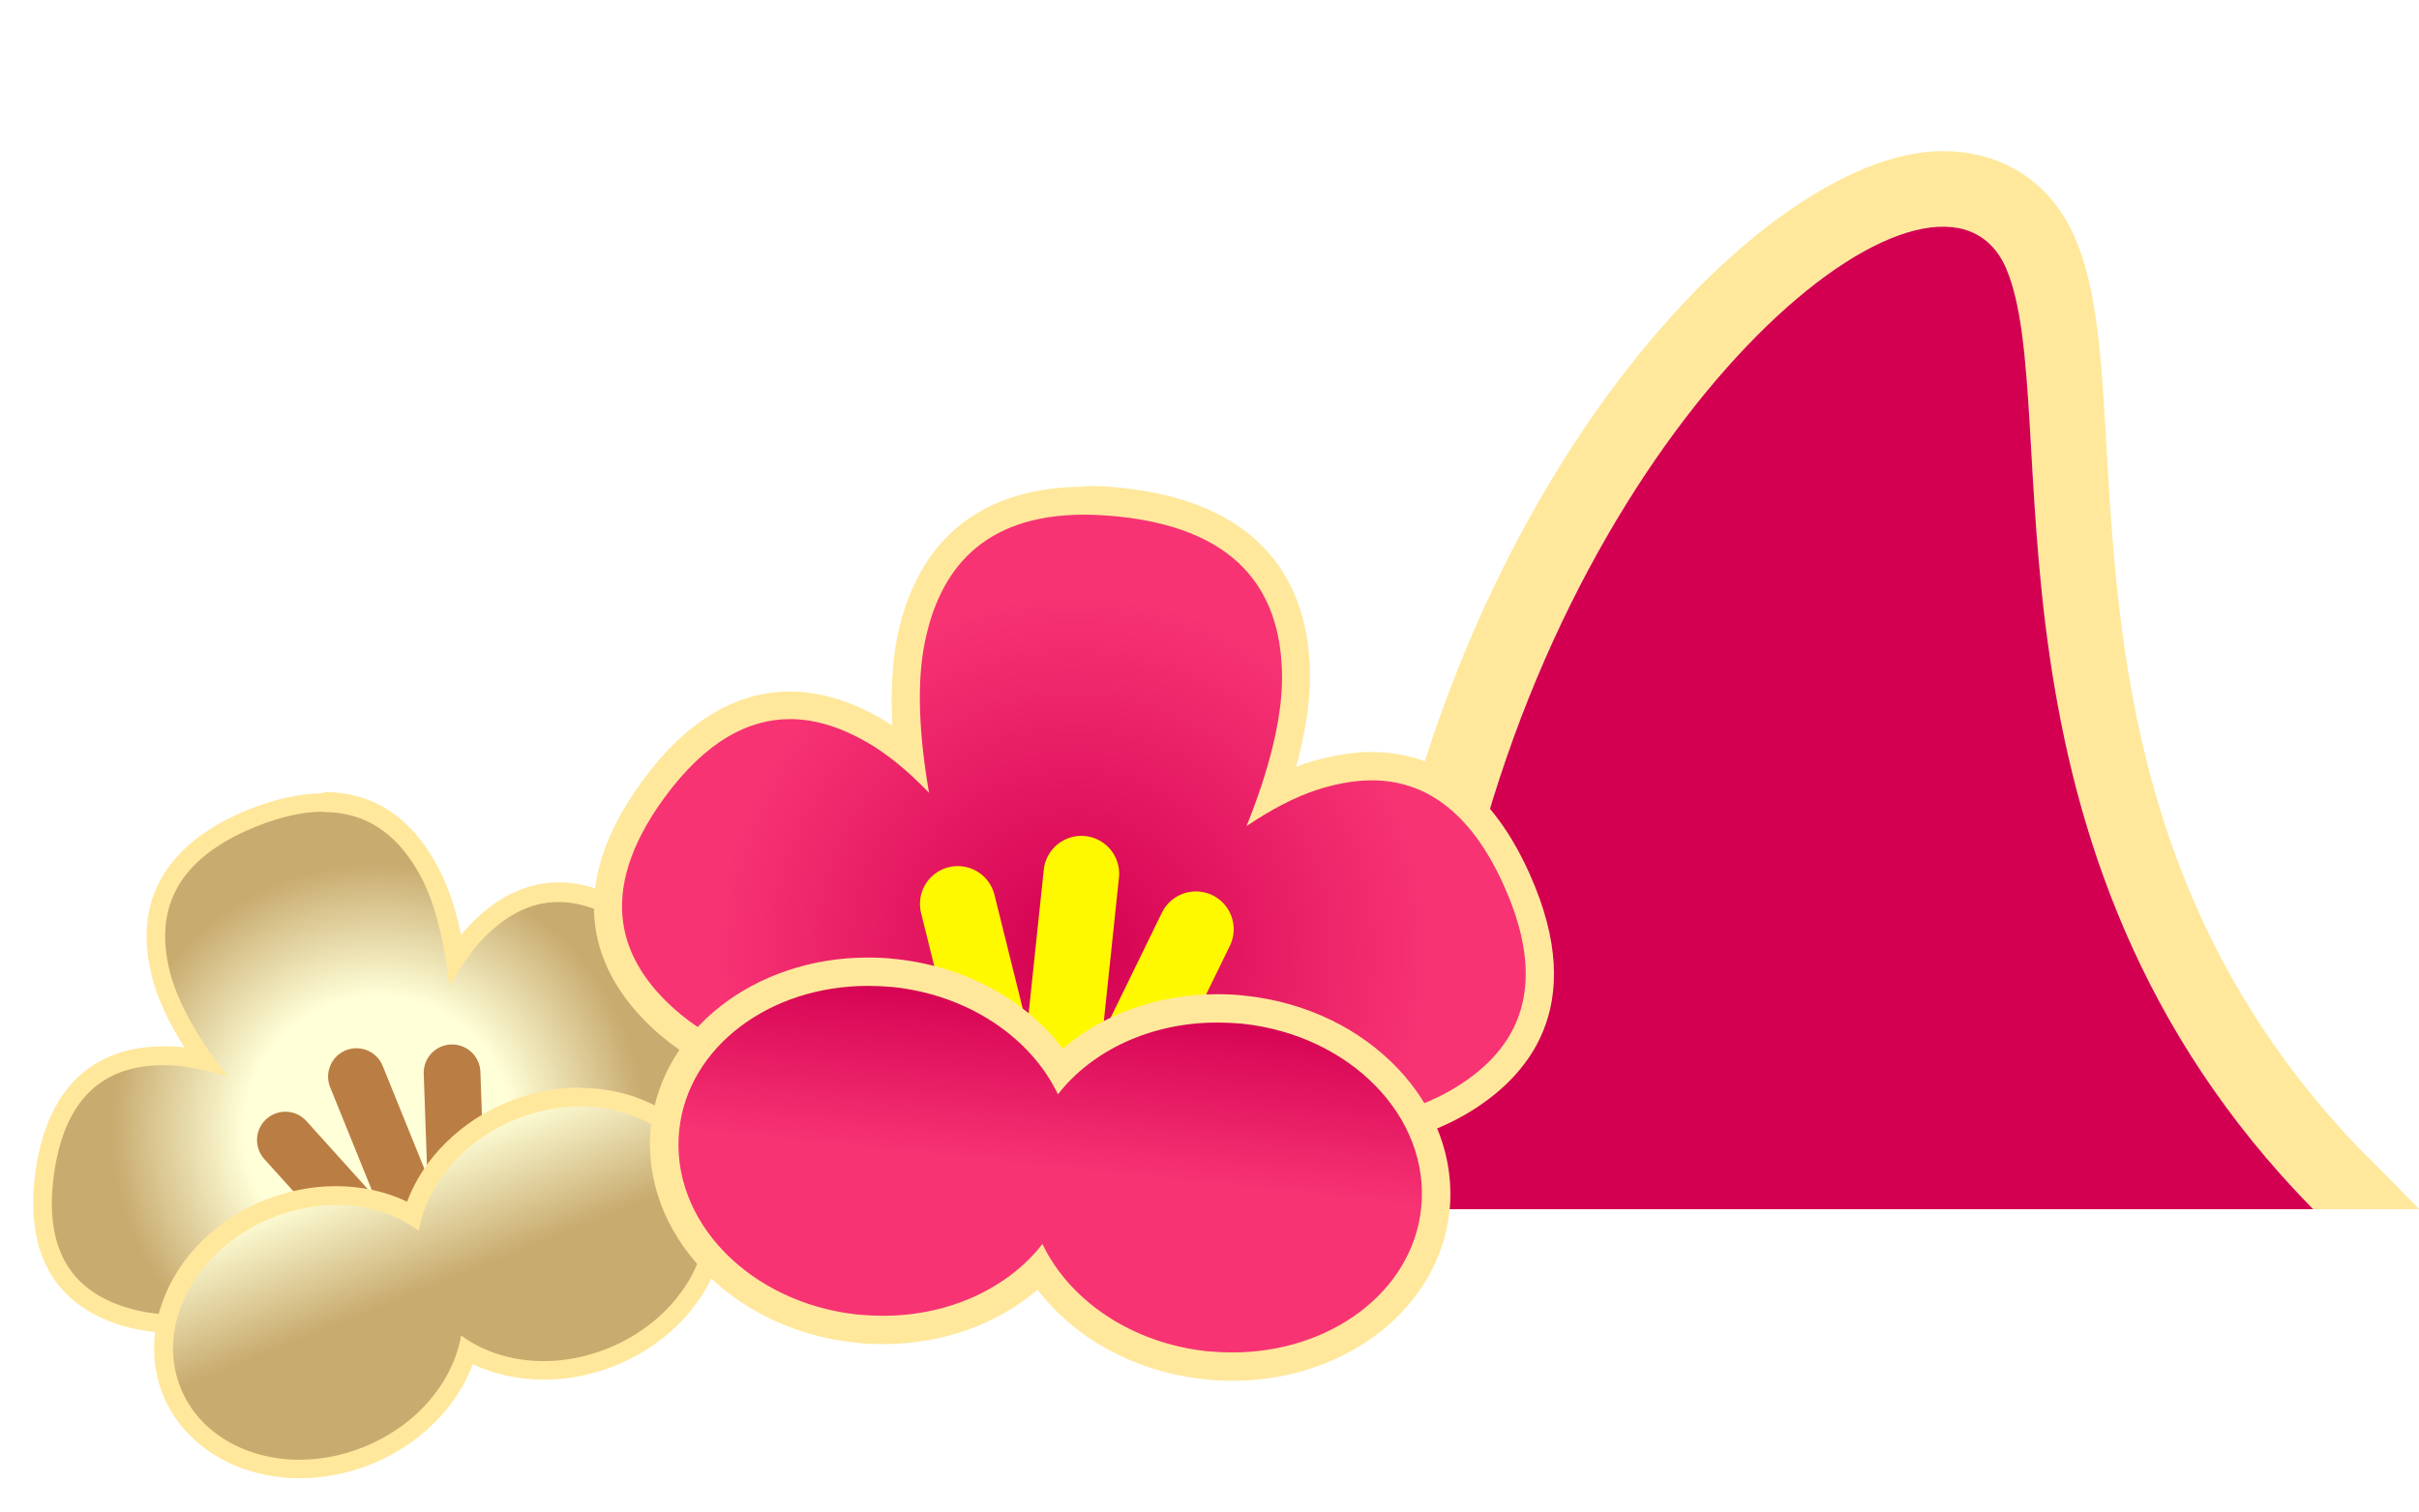
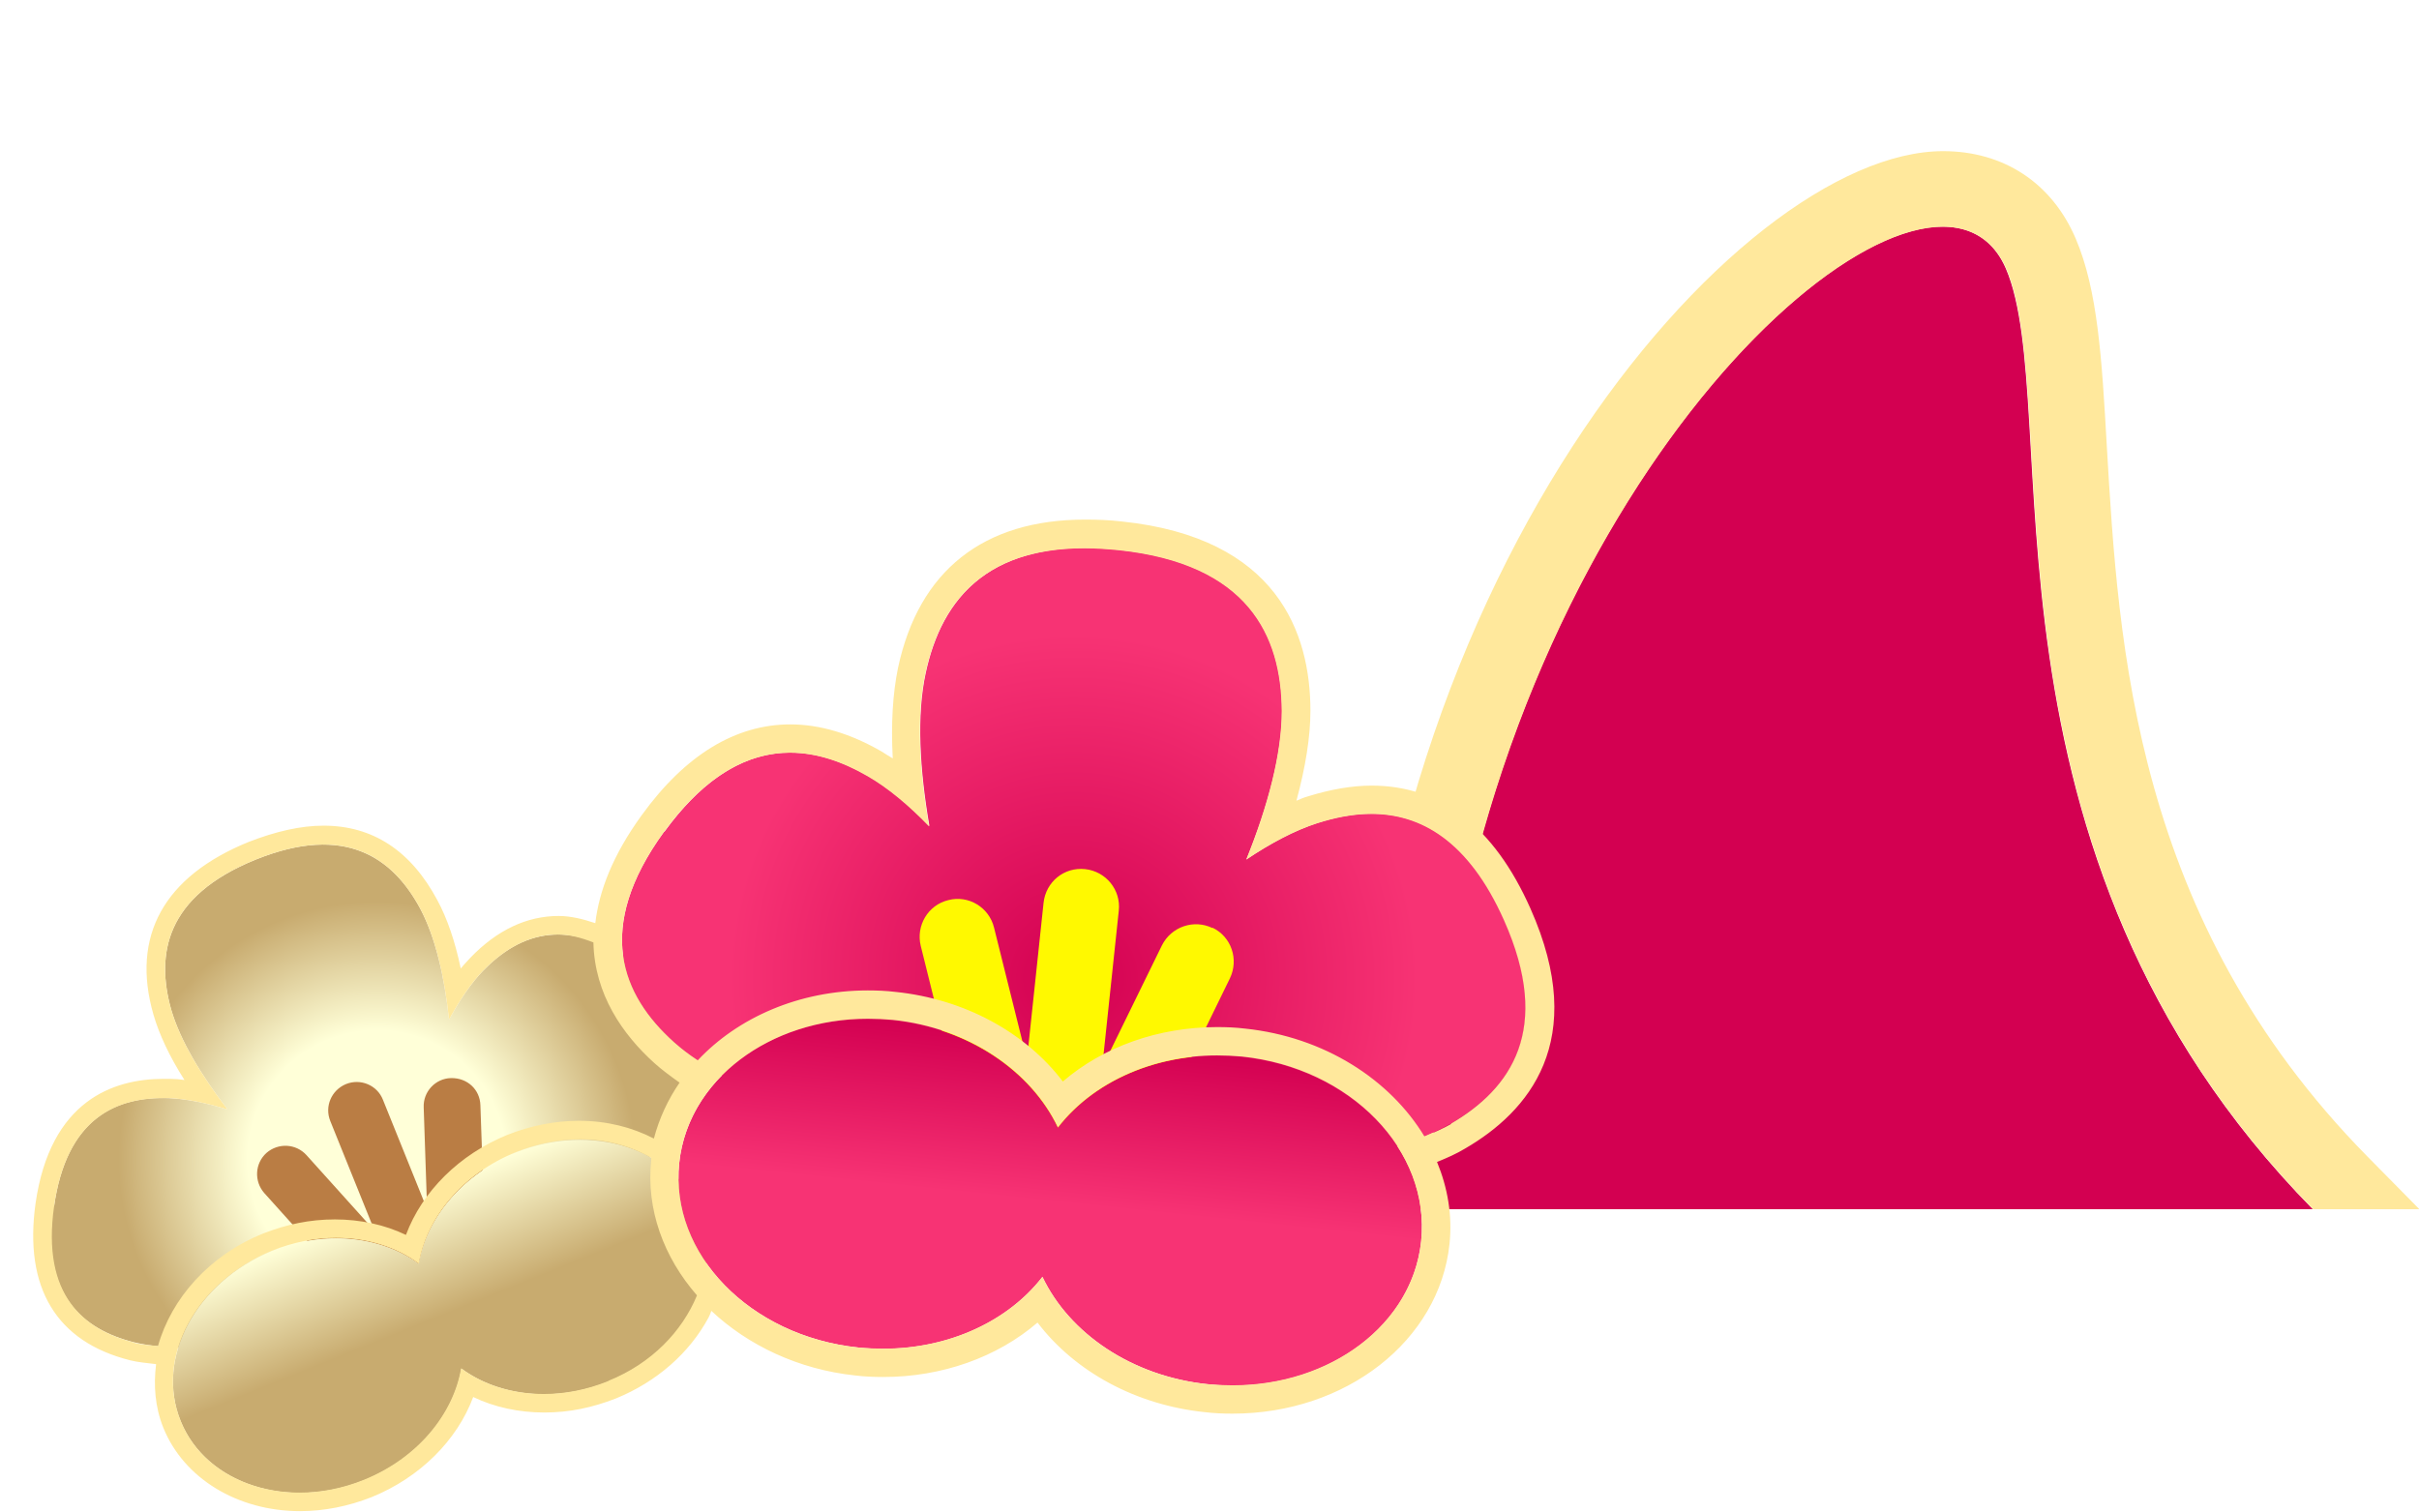
<svg xmlns="http://www.w3.org/2000/svg" id="b" viewBox="0 0 64 40">
  <defs>
-     <style>.i,.j,.k{fill:none;}.l{fill:url(#h);}.m{fill:url(#g);}.n{fill:url(#f);}.o{fill:url(#e);}.j{stroke:#fff900;stroke-width:2px;}.j,.k{stroke-linecap:round;stroke-miterlimit:10;}.p{fill:#d30051;}.k{stroke:#ba7d44;stroke-width:1.5px;}.q{fill:#ffe89c;}</style>
-     <radialGradient id="e" cx="290.94" cy="-1.78" fx="290.94" fy="-1.78" r="7.05" gradientTransform="translate(280.42 -77.43) rotate(158) scale(1 -1)" gradientUnits="userSpaceOnUse">
+     <style>.i{fill:none;}.j{fill:url(#h);}.k{fill:url(#g);}.l{fill:url(#f);}.m{fill:url(#e);}.n{fill:#d30051;}.o{fill:#ba7d44;}.p{fill:#ffe89c;}.q{fill:#fff900;}</style>
+     <radialGradient id="e" cx="291.26" cy="-1.06" fx="291.26" fy="-1.06" r="6.84" gradientTransform="translate(280.42 -77.43) rotate(158) scale(1 -1)" gradientUnits="userSpaceOnUse">
      <stop offset=".5" stop-color="#ffffd8" />
      <stop offset="1" stop-color="#c8ab6f" />
    </radialGradient>
-     <linearGradient id="f" x1="290.94" y1="6.11" x2="290.94" y2="-.93" gradientTransform="translate(280.42 -77.43) rotate(158) scale(1 -1)" gradientUnits="userSpaceOnUse">
+     <linearGradient id="f" x1="291.26" y1="6.67" x2="291.26" y2=".14" gradientTransform="translate(280.42 -77.43) rotate(158) scale(1 -1)" gradientUnits="userSpaceOnUse">
      <stop offset=".5" stop-color="#c8ab6f" />
      <stop offset="1" stop-color="#ffffd8" />
    </linearGradient>
-     <radialGradient id="g" cx="-281.87" cy="17.82" fx="-281.87" fy="17.82" r="9.43" gradientTransform="translate(-250.07 -22.02) rotate(-174) scale(1 -1)" gradientUnits="userSpaceOnUse">
+     <radialGradient id="g" cx="-281.96" cy="18.54" fx="-281.96" fy="18.54" r="9.12" gradientTransform="translate(-250.07 -22.02) rotate(-174) scale(1 -1)" gradientUnits="userSpaceOnUse">
      <stop offset="0" stop-color="#d30051" />
      <stop offset="1" stop-color="#f73374" />
    </radialGradient>
-     <linearGradient id="h" x1="-281.87" y1="28.35" x2="-281.87" y2="18.89" gradientTransform="translate(-250.07 -22.02) rotate(-174) scale(1 -1)" gradientUnits="userSpaceOnUse">
+     <linearGradient id="h" x1="-281.96" y1="28.85" x2="-281.96" y2="20.14" gradientTransform="translate(-250.07 -22.02) rotate(-174) scale(1 -1)" gradientUnits="userSpaceOnUse">
      <stop offset=".5" stop-color="#f73374" />
      <stop offset="1" stop-color="#d30051" />
    </linearGradient>
  </defs>
  <g id="c">
    <g id="d">
      <rect class="i" width="64" height="40" />
-       <path class="q" d="M62.62,30.6c-6.17-6.27-6.58-13.51-6.89-18.8-.13-2.3-.24-4.12-.82-5.48-.63-1.48-1.91-2.32-3.51-2.32h0c-4.12,0-10.87,6.58-13.93,16.88.6.24,1.18.69,1.69,1.43,2.72-9.94,9.03-16.31,12.24-16.31.76,0,1.35.36,1.68,1.11,1.57,3.66-1.21,15.4,8.12,24.89h2.81l-1.38-1.4Z" />
-       <path class="p" d="M53.08,7.11c-1.69-3.93-10.56,2.9-13.92,15.2.23.33.45.71.65,1.16,1.29,2.89.19,4.46-1.41,5.39-.13.07-.27.13-.41.2-.08.96-.12,1.94-.12,2.94h23.33c-9.33-9.49-6.55-21.23-8.12-24.89Z" />
-       <path class="o" d="M4.88,35.05c-.52,0-.98-.05-1.37-.15-1.84-.46-2.62-1.76-2.32-3.87.29-2.05,1.34-3.09,3.14-3.09h.16c.28.01.59.05.92.13-.55-.79-.92-1.51-1.1-2.14-.56-1.97.24-3.4,2.38-4.27.68-.28,1.32-.42,1.88-.42,1.2,0,2.14.62,2.79,1.83.31.58.54,1.35.7,2.31.19-.28.38-.52.57-.72.66-.69,1.39-1.03,2.16-1.03s1.53.32,2.35.96c1.68,1.31,2.02,2.79,1.02,4.4-1.04,1.67-3.95,3.39-6.13,4.35-.15.07-.32.14-.51.22-.25.1-.42.17-.58.22-1.68.61-4.16,1.27-6.06,1.27Z" />
-       <path class="q" d="M8.56,21.49c1.28,0,2.06.75,2.57,1.7.4.75.64,1.8.76,2.93.28-.51.58-.96.9-1.29.54-.55,1.19-.96,1.98-.96.64,0,1.37.26,2.2.91,1.87,1.46,1.7,2.89.96,4.07-1.04,1.66-4.01,3.37-6.02,4.26-.15.07-.32.14-.5.22,0,0-.02,0-.03.01,0,0,0,0,0,0,0,0,0,0,0,0,0,0-.02,0-.03.01-.19.08-.36.14-.51.19-1.64.6-4.09,1.26-5.97,1.26-.48,0-.93-.04-1.31-.14-1.35-.34-2.46-1.25-2.13-3.6.32-2.26,1.56-2.87,2.89-2.87.05,0,.1,0,.15,0,.47.02,1,.13,1.55.3-.7-.91-1.25-1.82-1.49-2.64-.41-1.46-.16-3,2.23-3.97.69-.28,1.28-.4,1.79-.4M8.56,20.99c-.6,0-1.26.15-1.98.43-2.24.91-3.12,2.49-2.52,4.57.15.52.42,1.1.82,1.73-.13-.02-.26-.03-.38-.03-.06,0-.11,0-.17,0-1.33,0-3,.57-3.39,3.3-.31,2.23.55,3.66,2.51,4.15.41.1.89.15,1.43.15,1.93,0,4.44-.66,6.15-1.29.16-.06.33-.12.53-.2h0s.05-.02.05-.02c.2-.08.38-.16.53-.23,2.21-.98,5.17-2.74,6.23-4.45,1.06-1.71.69-3.34-1.08-4.73-.86-.67-1.71-1.02-2.5-1.02-.84,0-1.63.37-2.34,1.11-.08.09-.17.18-.25.28-.15-.72-.36-1.33-.62-1.81-.7-1.31-1.71-1.97-3.01-1.97h0Z" />
-       <line class="k" x1="9.43" y1="28.49" x2="11.39" y2="33.33" />
-       <line class="k" x1="11.96" y1="28.39" x2="12.13" y2="33.18" />
-       <line class="k" x1="7.55" y1="30.17" x2="10.76" y2="33.73" />
-       <path class="n" d="M7.93,38.88c-1.55,0-2.88-.81-3.38-2.05-.73-1.8.42-3.96,2.55-4.82.58-.24,1.19-.35,1.79-.35.74,0,1.44.18,2.03.52.34-1.2,1.32-2.25,2.64-2.78.58-.24,1.19-.36,1.8-.36,1.55,0,2.88.81,3.38,2.05.35.88.28,1.87-.21,2.78-.48.9-1.31,1.62-2.34,2.04-.58.24-1.19.35-1.79.35-.74,0-1.44-.18-2.03-.52-.34,1.2-1.32,2.25-2.64,2.78-.58.24-1.19.36-1.8.36Z" />
-       <path class="q" d="M15.35,29.28c1.41,0,2.67.7,3.15,1.9.68,1.67-.4,3.68-2.41,4.5-.57.23-1.15.34-1.7.34-.83,0-1.6-.24-2.19-.68-.21,1.22-1.16,2.38-2.57,2.95-.57.23-1.15.34-1.7.34-1.41,0-2.67-.7-3.15-1.9-.68-1.67.4-3.68,2.41-4.5.57-.23,1.15-.34,1.7-.34.83,0,1.6.24,2.19.68.21-1.22,1.16-2.38,2.57-2.95.57-.23,1.15-.34,1.7-.34M15.35,28.78c-.64,0-1.28.13-1.89.37-1.28.52-2.26,1.5-2.69,2.65-.56-.27-1.21-.41-1.88-.41s-1.27.13-1.89.37c-2.26.91-3.46,3.22-2.69,5.15.54,1.34,1.96,2.21,3.62,2.21.64,0,1.28-.13,1.89-.37,1.28-.52,2.26-1.5,2.69-2.65.56.27,1.21.41,1.88.41s1.27-.13,1.89-.37c1.08-.44,1.95-1.2,2.46-2.15.53-.98.61-2.05.22-2.99-.54-1.34-1.96-2.21-3.62-2.21h0Z" />
-       <path class="m" d="M30.9,30.57c-.78,0-1.54-.03-2.27-.08-.22-.01-.47-.03-.74-.06-.36-.04-.6-.07-.82-.1-3.15-.44-7.52-1.58-9.47-3.34-1.89-1.71-2-3.75-.31-6.07,1.08-1.49,2.3-2.25,3.63-2.25.72,0,1.47.22,2.24.67.3.17.61.39.93.66-.14-1.24-.12-2.29.06-3.12.51-2.4,2.06-3.62,4.58-3.62.29,0,.6.02.94.05,3.08.32,4.65,1.88,4.65,4.64,0,.85-.2,1.88-.59,3.07.37-.19.71-.34,1.04-.45.55-.18,1.07-.27,1.56-.27,1.66,0,2.96,1.02,3.86,3.03,1.17,2.62.64,4.59-1.57,5.87-2.06,1.2-5.7,1.38-7.69,1.38Z" />
-       <path class="q" d="M28.7,13.62c.28,0,.58.02.9.05,3.42.36,4.31,2.25,4.32,4.26,0,1.13-.37,2.52-.94,3.93.64-.43,1.28-.77,1.87-.96.47-.15.96-.25,1.44-.25,1.3,0,2.57.7,3.51,2.81,1.29,2.89.19,4.46-1.41,5.39-1.74,1.01-4.83,1.32-7.5,1.32-.8,0-1.57-.03-2.25-.08-.22-.01-.46-.03-.73-.06-.01,0-.03,0-.04,0,0,0,0,0,0,0s0,0,0,0c-.01,0-.03,0-.04,0-.27-.03-.51-.06-.72-.09-2.9-.41-7.34-1.5-9.28-3.25-1.38-1.24-2.12-3.01-.26-5.57,1.12-1.53,2.25-2.09,3.33-2.09.72,0,1.41.25,2.05.62.54.31,1.09.77,1.63,1.33-.26-1.5-.34-2.93-.1-4.04.38-1.79,1.46-3.32,4.21-3.32M28.7,12.88c-2.69,0-4.4,1.35-4.95,3.92-.14.68-.19,1.48-.14,2.4-.1-.06-.2-.12-.29-.18-.83-.48-1.64-.72-2.42-.72-1.45,0-2.78.81-3.93,2.4-2.26,3.11-1.05,5.29.36,6.57,2.59,2.34,8.51,3.27,9.67,3.43.22.03.47.07.75.09h0s.08,0,.08,0c.28.03.53.05.76.06.73.05,1.51.08,2.29.08,2.02,0,5.74-.19,7.88-1.43,1.65-.96,3.29-2.83,1.72-6.35-.96-2.16-2.37-3.25-4.2-3.25-.52,0-1.09.1-1.67.28-.11.03-.21.07-.32.12.24-.89.37-1.69.37-2.38,0-2.05-.87-4.58-4.99-5.01-.34-.04-.67-.05-.97-.05h0Z" />
-       <line class="j" x1="28.61" y1="23.12" x2="27.88" y2="30.05" />
-       <line class="j" x1="31.64" y1="24.59" x2="28.84" y2="30.33" />
-       <line class="j" x1="25.34" y1="23.92" x2="26.88" y2="30.12" />
-       <path class="l" d="M32.61,36.16c-.23,0-.46-.01-.7-.04-1.87-.2-3.51-1.16-4.4-2.56-1.01,1.03-2.52,1.63-4.14,1.63-.23,0-.46-.01-.7-.04-1.48-.16-2.81-.78-3.77-1.77-.97-1-1.44-2.25-1.3-3.52.25-2.37,2.56-4.15,5.36-4.15.23,0,.46.01.7.04,1.87.2,3.51,1.16,4.4,2.56,1.01-1.03,2.52-1.63,4.14-1.63.23,0,.46.01.7.04,3.07.32,5.35,2.7,5.08,5.29-.25,2.37-2.56,4.15-5.36,4.15Z" />
-       <path class="q" d="M22.96,26.09c.22,0,.44.01.66.03,2.01.21,3.66,1.35,4.37,2.84.9-1.16,2.46-1.9,4.21-1.9.22,0,.44.01.66.03,2.87.3,4.99,2.48,4.74,4.88-.23,2.21-2.4,3.82-4.99,3.82-.22,0-.44-.01-.66-.03-2.01-.21-3.66-1.35-4.37-2.84-.9,1.16-2.46,1.9-4.21,1.9-.22,0-.44-.01-.66-.03-2.87-.3-4.99-2.48-4.74-4.88.23-2.21,2.4-3.82,4.99-3.82M22.96,25.34h0c-3,0-5.47,1.93-5.74,4.49-.29,2.8,2.13,5.36,5.41,5.7.24.03.49.04.74.04,1.55,0,3.01-.52,4.08-1.44.99,1.3,2.6,2.18,4.42,2.37.25.03.49.04.74.04,3,0,5.47-1.93,5.74-4.49.29-2.8-2.13-5.36-5.41-5.7-.24-.03-.49-.04-.74-.04-1.55,0-3.01.52-4.08,1.44-.99-1.3-2.6-2.18-4.42-2.37-.25-.03-.49-.04-.74-.04h0Z" />
+       <path class="n" d="M37.86,32c0-18.11,13.12-29.76,15.21-24.89,1.57,3.66-1.21,15.4,8.12,24.89h-23.33Z" />
+       <path class="p" d="M51.4,6c.76,0,1.35.36,1.68,1.11,1.57,3.66-1.21,15.4,8.12,24.89h2.81l-1.38-1.4c-6.17-6.27-6.58-13.51-6.89-18.8-.13-2.3-.24-4.12-.82-5.48-.63-1.48-1.91-2.32-3.51-2.32h0c-5.46,0-15.54,11.55-15.54,28h2c0-15.3,9.37-26,13.54-26Z" />
+       <path class="m" d="M1.43,31.93c.33-2.35,1.65-2.92,3.04-2.87.47.02,1,.13,1.55.3-.7-.91-1.25-1.82-1.49-2.64-.41-1.46-.16-3,2.23-3.97s3.65-.03,4.36,1.3c.4.75.64,1.8.76,2.93.28-.51.58-.96.9-1.29.97-1,2.31-1.51,4.18-.05,1.87,1.46,1.7,2.89.96,4.07-1.04,1.66-4.01,3.37-6.02,4.26-.15.07-.32.14-.5.22,0,0-.02,0-.03.01,0,0,0,0,0,0s0,0,0,0c0,0-.02,0-.03.01-.19.08-.36.14-.51.19-2.06.75-5.39,1.59-7.29,1.12-1.35-.34-2.46-1.25-2.13-3.6Z" />
+       <path class="o" d="M8.15,32.84c1.09-.19,2.16.04,2.93.61.16-.94.77-1.85,1.69-2.47l-.06-1.73c-.01-.41-.34-.73-.78-.72-.41.01-.74.36-.72.78l.09,2.69-1.17-2.9c-.15-.38-.59-.57-.98-.41-.38.16-.57.59-.41.98l1.17,2.9-1.8-2c-.28-.31-.75-.33-1.06-.06-.31.28-.33.75-.06,1.06l1.16,1.29Z" />
+       <path class="l" d="M7.19,33.11c1.41-.57,2.9-.39,3.89.34.21-1.22,1.16-2.38,2.57-2.95,2.01-.81,4.18-.11,4.86,1.56s-.4,3.68-2.41,4.5c-1.41.57-2.9.39-3.89-.34-.21,1.22-1.16,2.38-2.57,2.95-2.01.81-4.18.11-4.86-1.56s.4-3.68,2.41-4.5Z" />
+       <path class="k" d="M17.58,22.01c1.86-2.56,3.77-2.4,5.38-1.48.54.31,1.09.77,1.63,1.33-.26-1.5-.34-2.93-.1-4.04.42-1.97,1.69-3.63,5.11-3.27s4.31,2.25,4.32,4.26c0,1.13-.37,2.52-.94,3.93.64-.43,1.28-.77,1.87-.96,1.76-.57,3.67-.33,4.95,2.56,1.29,2.89.19,4.46-1.41,5.39-2.26,1.31-6.83,1.45-9.75,1.25-.22-.01-.46-.03-.73-.06-.01,0-.03,0-.04,0,0,0,0,0,0,0s0,0,0,0c-.01,0-.03,0-.04,0-.27-.03-.51-.06-.72-.09-2.9-.41-7.34-1.5-9.28-3.25-1.38-1.24-2.12-3.01-.26-5.57Z" />
+       <path class="q" d="M32.08,24.56c-.49-.24-1.09-.04-1.34.46l-1.58,3.23.44-4.15c.06-.55-.34-1.04-.89-1.1-.56-.06-1.04.34-1.1.89l-.44,4.15-.87-3.49c-.13-.54-.68-.87-1.21-.73-.54.13-.86.68-.73,1.21l1.54,6.2c.11.46.52.76.97.76.08,0,.16,0,.24-.03.12-.03.22-.09.32-.15.1.05.21.09.33.1.04,0,.07,0,.11,0,.08,0,.16-.02.24-.04.08.09.17.16.29.22.14.07.29.1.44.1.37,0,.73-.21.9-.56l2.8-5.74c.24-.5.04-1.1-.46-1.34Z" />
+       <path class="j" d="M23.62,27c2.01.21,3.66,1.35,4.37,2.84,1.01-1.31,2.85-2.08,4.87-1.87,2.87.3,4.99,2.48,4.74,4.88s-2.78,4.09-5.65,3.78c-2.01-.21-3.66-1.35-4.37-2.84-1.01,1.31-2.85,2.08-4.87,1.87-2.87-.3-4.99-2.48-4.74-4.88s2.78-4.09,5.65-3.78Z" />
+       <path class="p" d="M40.49,24.04c-.96-2.16-2.37-3.25-4.2-3.25-.52,0-1.09.1-1.67.28-.11.03-.21.07-.32.12.24-.89.37-1.69.37-2.38,0-2.05-.87-4.58-4.99-5.01-.34-.04-.67-.05-.97-.05-2.69,0-4.4,1.35-4.95,3.92-.14.68-.19,1.48-.14,2.4-.1-.06-.2-.12-.29-.18-.83-.48-1.64-.72-2.42-.72-1.45,0-2.78.81-3.93,2.4-.77,1.06-1.13,2.01-1.23,2.86-.33-.11-.65-.19-.97-.19-.84,0-1.63.37-2.34,1.11-.08.09-.17.18-.25.28-.15-.72-.36-1.33-.62-1.81-.7-1.31-1.71-1.97-3.01-1.97-.6,0-1.26.15-1.98.43-2.24.91-3.12,2.49-2.52,4.57.15.52.42,1.1.82,1.73-.13-.02-.26-.03-.38-.03-.06,0-.11,0-.17,0-1.33,0-3,.57-3.39,3.3-.31,2.23.55,3.66,2.51,4.15.2.05.44.07.68.1-.07.56-.03,1.13.19,1.68.54,1.34,1.96,2.21,3.62,2.21.64,0,1.28-.13,1.89-.37,1.28-.52,2.26-1.5,2.69-2.65.56.27,1.21.41,1.88.41s1.27-.13,1.89-.37c1.08-.44,1.95-1.2,2.46-2.15.03-.06.05-.11.07-.17.97.91,2.3,1.55,3.81,1.71.24.03.49.04.74.04,1.55,0,3.01-.52,4.08-1.44.99,1.3,2.6,2.18,4.42,2.37.25.03.49.04.74.04,3,0,5.47-1.93,5.74-4.49.08-.76-.05-1.49-.33-2.17.27-.11.52-.22.75-.36,1.65-.96,3.29-2.83,1.72-6.35ZM3.56,35.53c-1.35-.34-2.46-1.25-2.13-3.6.32-2.26,1.56-2.87,2.89-2.87.05,0,.1,0,.15,0,.47.02,1,.13,1.55.3-.7-.91-1.25-1.82-1.49-2.64-.41-1.46-.16-3,2.23-3.97.69-.28,1.28-.4,1.79-.4,1.28,0,2.06.75,2.57,1.7.4.75.64,1.8.76,2.93.28-.51.58-.96.9-1.29.54-.55,1.19-.96,1.98-.96.29,0,.61.08.94.21.03,1.38.78,2.44,1.61,3.19.2.18.43.35.67.52-.31.45-.54.95-.68,1.48-.58-.3-1.25-.47-1.98-.47-.64,0-1.28.13-1.89.37-1.28.52-2.26,1.5-2.69,2.65-.56-.27-1.21-.41-1.88-.41s-1.27.13-1.89.37c-1.44.58-2.44,1.73-2.79,2.98-.23-.02-.45-.04-.65-.09ZM16.09,36.55c-.57.23-1.15.34-1.7.34-.83,0-1.6-.24-2.19-.68-.21,1.22-1.16,2.38-2.57,2.95-.57.23-1.15.34-1.7.34-1.41,0-2.67-.7-3.15-1.9-.68-1.67.4-3.68,2.41-4.5.57-.23,1.15-.34,1.7-.34.83,0,1.6.24,2.19.68.21-1.22,1.16-2.38,2.57-2.95.57-.23,1.15-.34,1.7-.34.69,0,1.34.18,1.88.49,0,.02,0,.03,0,.05-.14,1.32.33,2.58,1.21,3.59-.39.95-1.2,1.8-2.34,2.26ZM32.61,36.66c-.22,0-.44-.01-.66-.03-2.01-.21-3.66-1.35-4.37-2.84-.9,1.16-2.46,1.9-4.21,1.9-.22,0-.44-.01-.66-.03-2.87-.3-4.99-2.48-4.74-4.88.23-2.21,2.4-3.82,4.99-3.82.22,0,.44.01.66.03,2.01.21,3.66,1.35,4.37,2.84.9-1.16,2.46-1.9,4.21-1.9.22,0,.44.01.66.03,2.87.3,4.99,2.48,4.74,4.88-.23,2.21-2.4,3.82-4.99,3.82ZM38.4,29.74c-.21.12-.46.23-.71.34-.91-1.51-2.65-2.64-4.75-2.86-.25-.03-.49-.04-.74-.04-1.55,0-3.01.52-4.08,1.44-.99-1.3-2.6-2.18-4.42-2.37-.25-.03-.49-.04-.74-.04h0c-1.82,0-3.44.72-4.5,1.85-.23-.15-.44-.31-.63-.48-1.38-1.24-2.12-3.01-.26-5.57,1.12-1.53,2.25-2.09,3.33-2.09.72,0,1.41.25,2.05.62.54.31,1.09.77,1.63,1.33-.26-1.5-.34-2.93-.1-4.04.38-1.79,1.46-3.32,4.21-3.32.28,0,.58.02.9.05,3.42.36,4.31,2.25,4.32,4.26,0,1.13-.37,2.52-.94,3.93.64-.43,1.28-.77,1.87-.96.47-.15.96-.25,1.44-.25,1.3,0,2.57.7,3.51,2.81,1.29,2.89.19,4.46-1.41,5.39Z" />
    </g>
  </g>
</svg>
